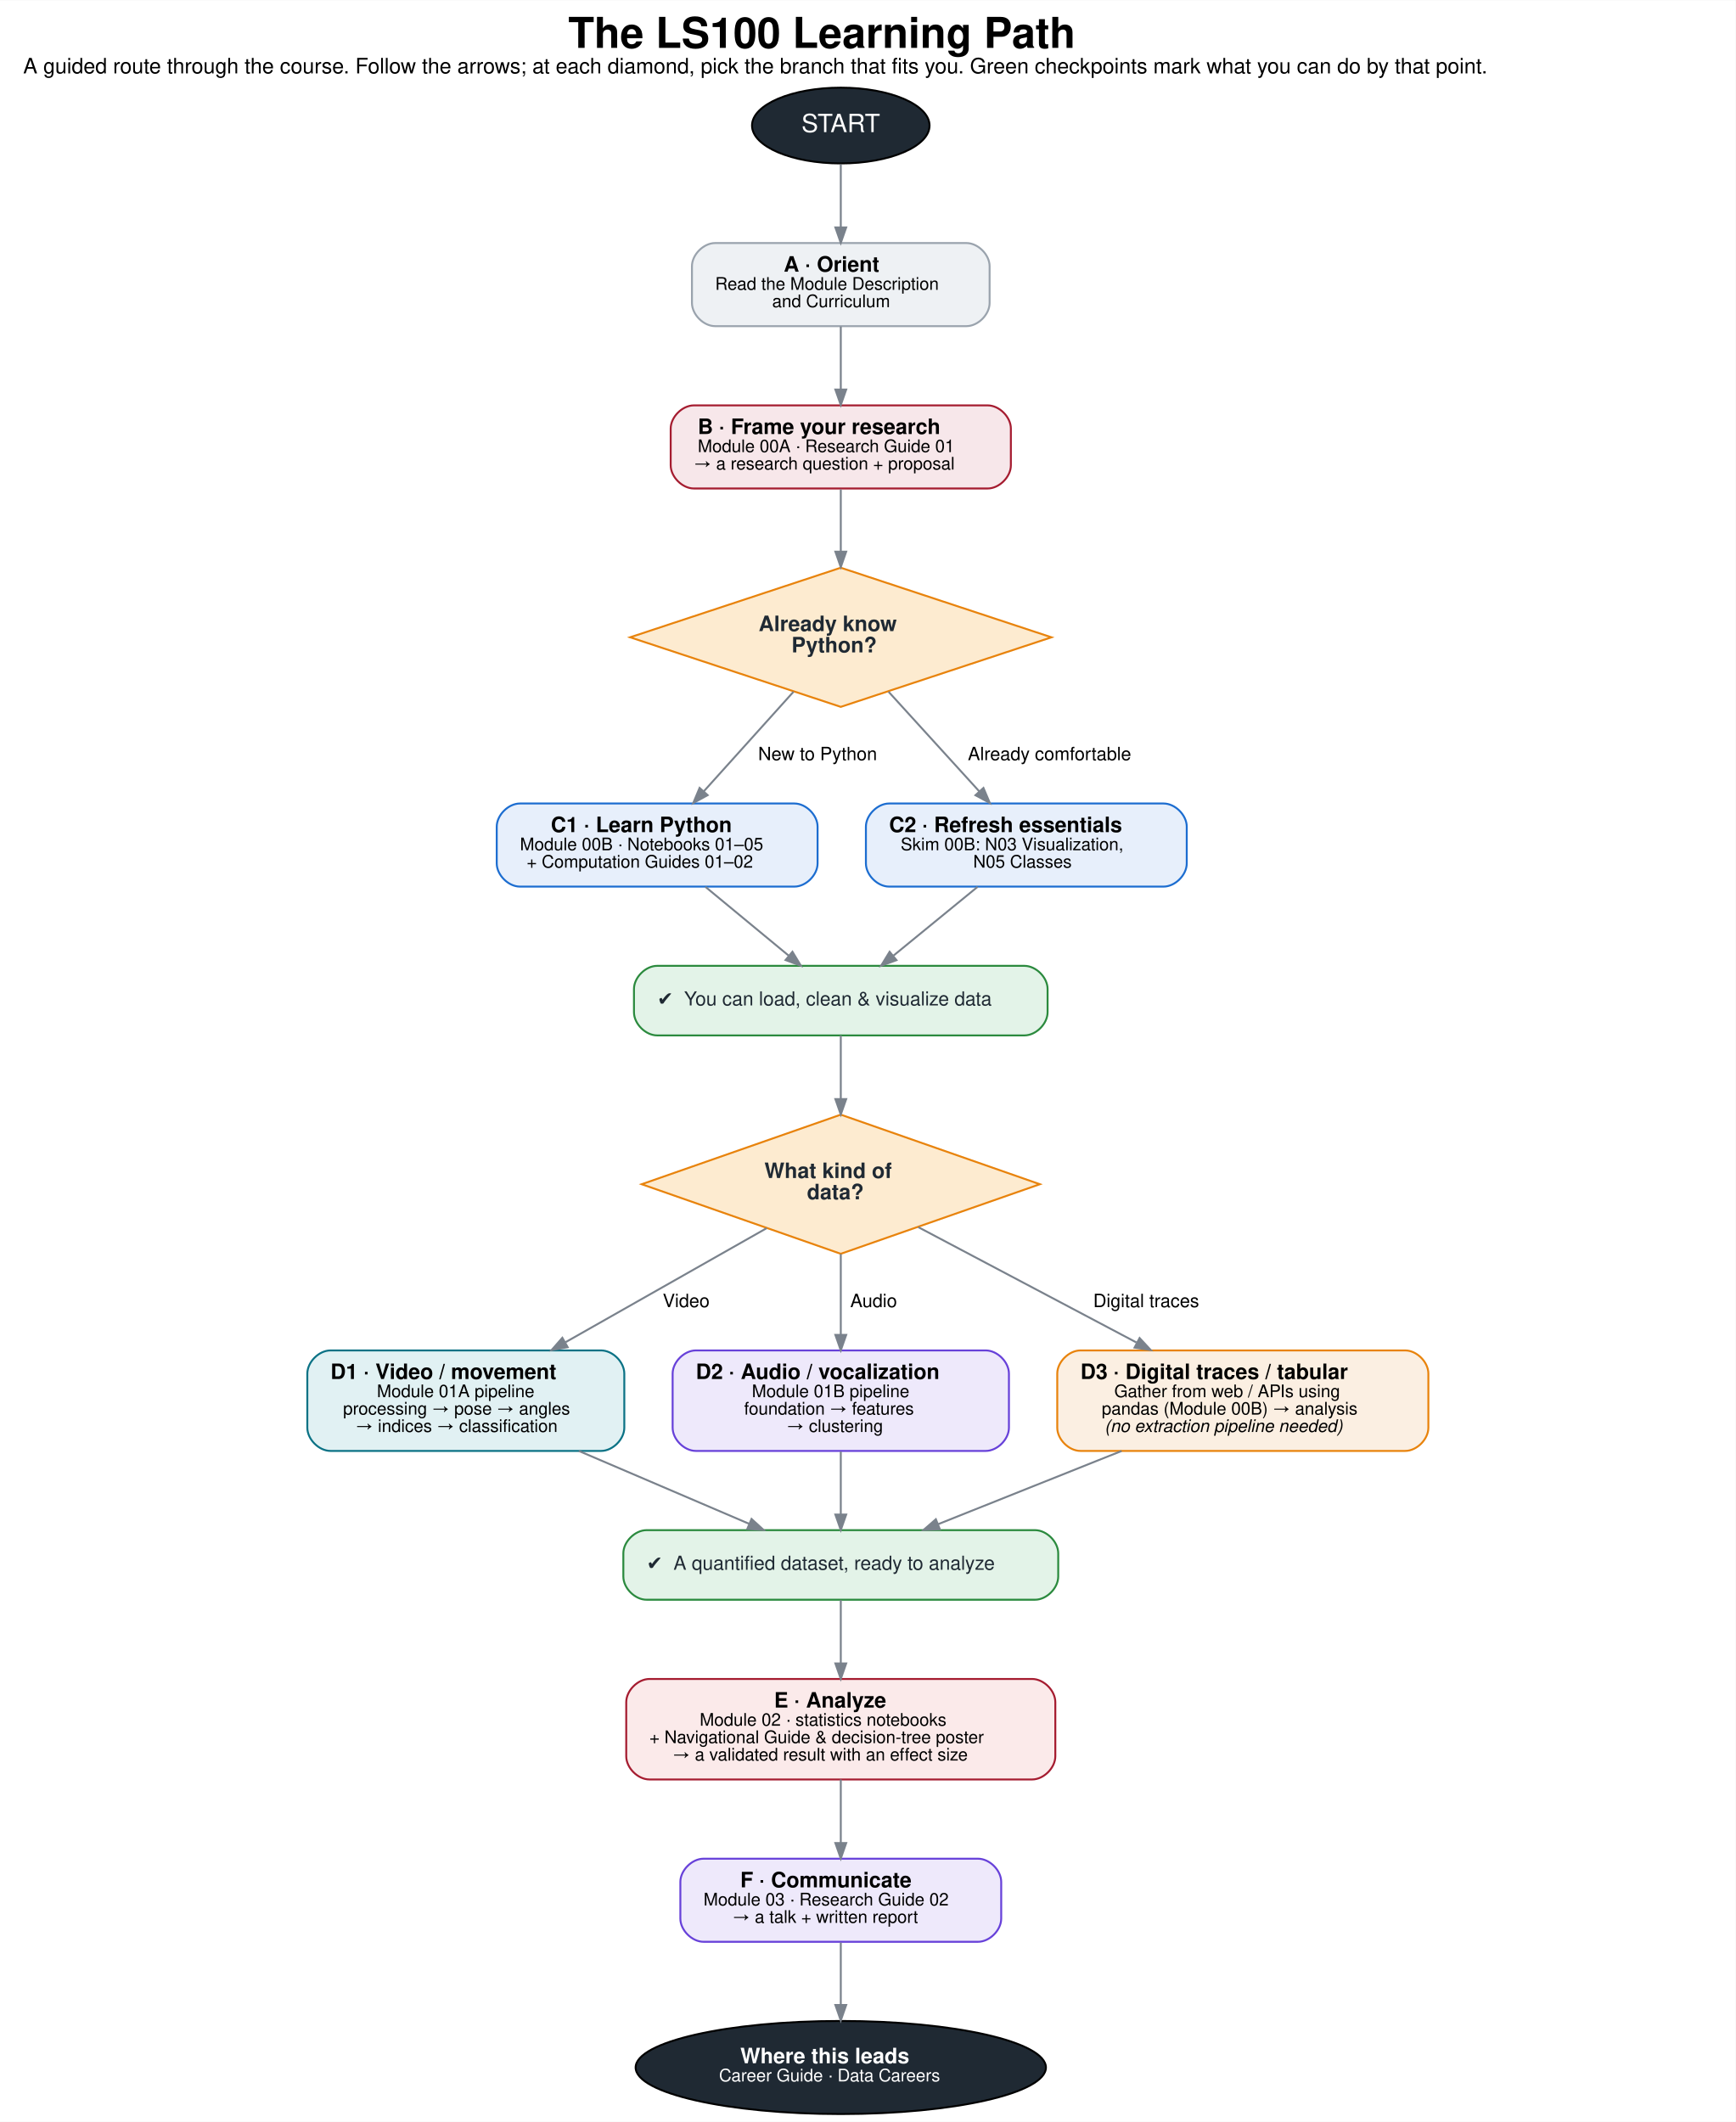
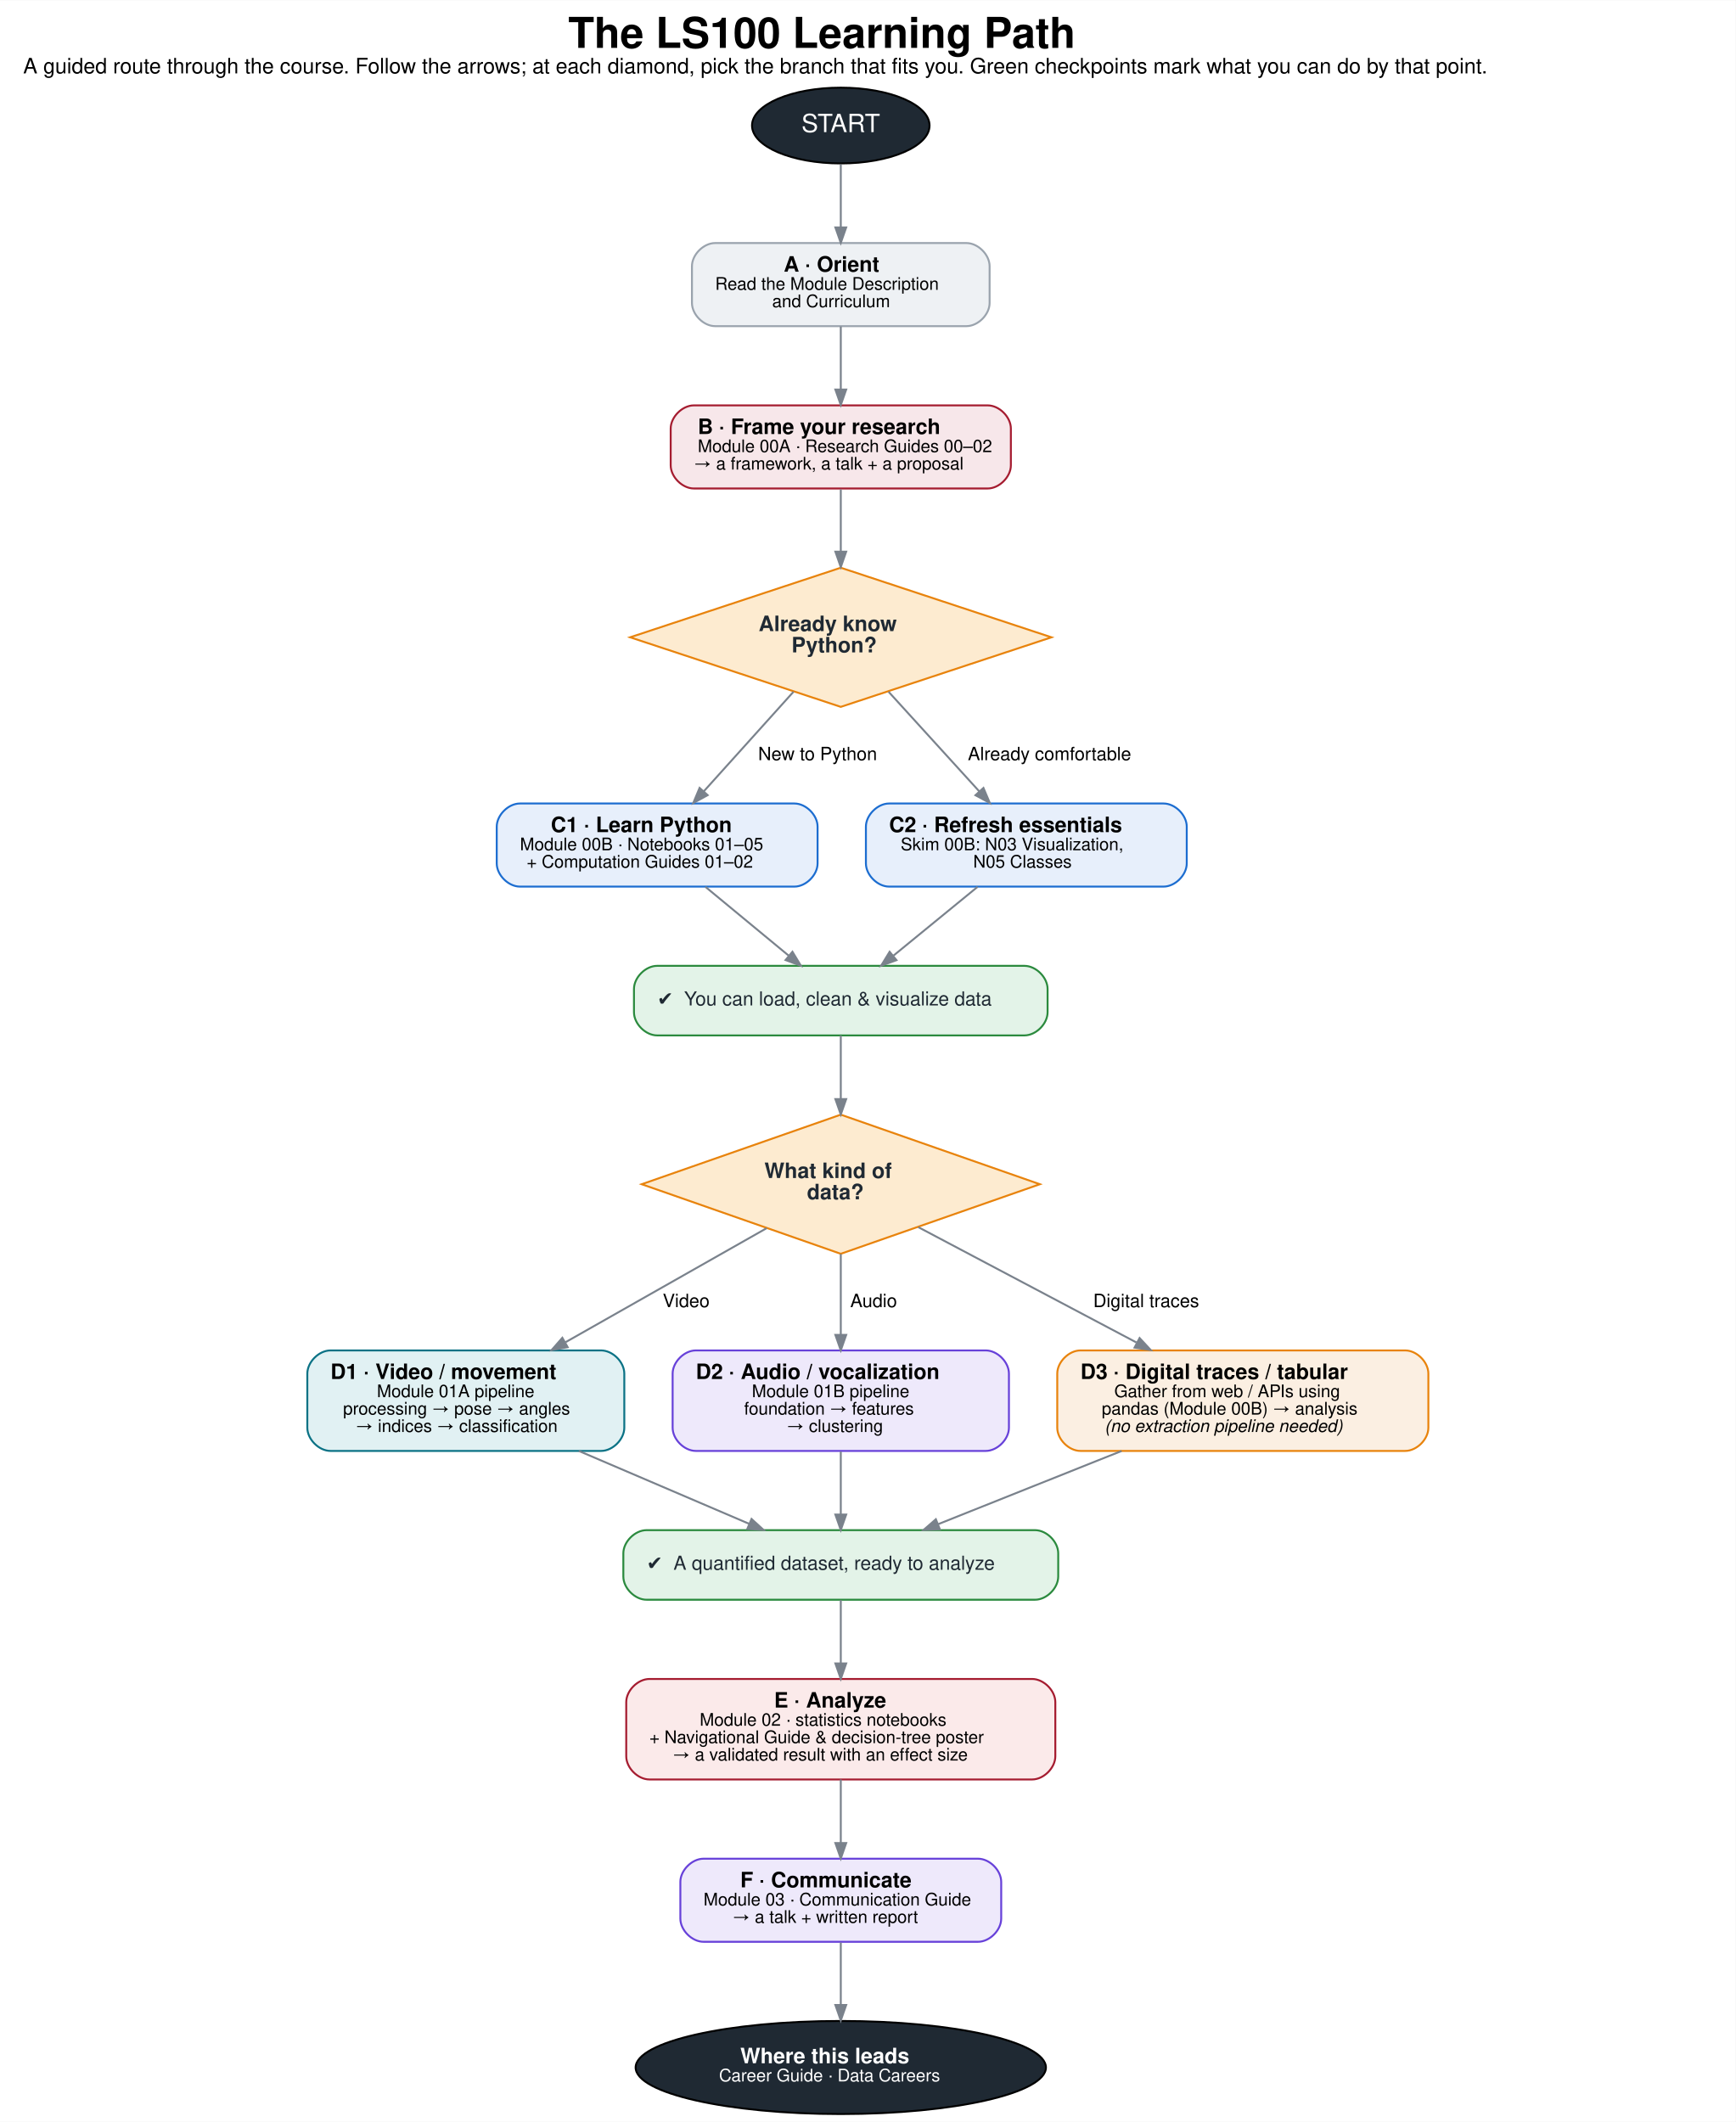
<svg xmlns="http://www.w3.org/2000/svg" width="898pt" height="1098pt" viewBox="0.00 0.00 898.00 1097.68">
  <g id="graph0" class="graph" transform="scale(1 1) rotate(0) translate(4 1093.68)">
    <polygon fill="white" stroke="transparent" points="-4,4 -4,-1093.68 894,-1093.68 894,4 -4,4" />
    <text text-anchor="start" x="290" y="-1069.08" font-family="Helvetica,sans-Serif" font-weight="bold" font-size="22.00">The LS100 Learning Path</text>
    <text text-anchor="start" x="8" y="-1055.88" font-family="Helvetica,sans-Serif" font-size="11.00">A guided route through the course. Follow the arrows; at each diamond, pick the branch that fits you. Green checkpoints mark what you can do by that point.</text>
    <g id="node1" class="node">
      <ellipse fill="#1f2933" stroke="black" cx="431" cy="-1028.88" rx="45.92" ry="19.6" />
      <text text-anchor="middle" x="431" y="-1025.48" font-family="Helvetica,sans-Serif" font-size="13.00" fill="white">START</text>
    </g>
    <g id="node2" class="node">
      <path fill="#eef1f4" stroke="#9aa3ad" d="M496,-968.08C496,-968.08 366,-968.08 366,-968.08 360,-968.08 354,-962.08 354,-956.08 354,-956.08 354,-937.08 354,-937.08 354,-931.08 360,-925.08 366,-925.08 366,-925.08 496,-925.08 496,-925.08 502,-925.08 508,-931.08 508,-937.08 508,-937.08 508,-956.08 508,-956.08 508,-962.08 502,-968.08 496,-968.08" />
      <text text-anchor="start" x="401.5" y="-953.28" font-family="Helvetica,sans-Serif" font-weight="bold" font-size="11.00">A · Orient</text>
      <text text-anchor="start" x="366" y="-943.88" font-family="Helvetica,sans-Serif" font-size="9.00">Read the Module Description</text>
      <text text-anchor="start" x="395.5" y="-934.88" font-family="Helvetica,sans-Serif" font-size="9.00">and Curriculum</text>
    </g>
    <g id="edge1" class="edge">
      <path fill="none" stroke="#7a828c" d="M431,-1008.85C431,-999.19 431,-987.25 431,-976.48" />
      <polygon fill="#7a828c" stroke="#7a828c" points="433.8,-976.16 431,-968.16 428.2,-976.16 433.8,-976.16" />
    </g>
    <g id="node3" class="node">
      <path fill="#f7e7ea" stroke="#a51c30" d="M507,-884.08C507,-884.08 355,-884.08 355,-884.08 349,-884.08 343,-878.08 343,-872.08 343,-872.08 343,-853.08 343,-853.08 343,-847.08 349,-841.08 355,-841.08 355,-841.08 507,-841.08 507,-841.08 513,-841.08 519,-847.08 519,-853.08 519,-853.08 519,-872.08 519,-872.08 519,-878.08 513,-884.08 507,-884.08" />
      <text text-anchor="start" x="357" y="-869.28" font-family="Helvetica,sans-Serif" font-weight="bold" font-size="11.00">B · Frame your research</text>
-       <text text-anchor="start" x="357" y="-859.88" font-family="Helvetica,sans-Serif" font-size="9.00">Module 00A · Research Guide 01</text>
-       <text text-anchor="start" x="355" y="-850.88" font-family="Helvetica,sans-Serif" font-size="9.00">→ a research question + proposal</text>
+       <text text-anchor="start" x="357" y="-859.88" font-family="Helvetica,sans-Serif" font-size="9.00">Module 00A · Research Guides 00–02</text>
+       <text text-anchor="start" x="355" y="-850.88" font-family="Helvetica,sans-Serif" font-size="9.00">→ a framework, a talk + a proposal</text>
    </g>
    <g id="edge2" class="edge">
      <path fill="none" stroke="#7a828c" d="M431,-924.89C431,-915.08 431,-903.2 431,-892.52" />
      <polygon fill="#7a828c" stroke="#7a828c" points="433.8,-892.27 431,-884.27 428.2,-892.27 433.8,-892.27" />
    </g>
    <g id="node4" class="node">
      <polygon fill="#fdebd0" stroke="#e8830c" points="431,-800.08 322,-764.08 431,-728.08 540,-764.08 431,-800.08" />
      <text text-anchor="start" x="388.5" y="-767.28" font-family="Helvetica,sans-Serif" font-weight="bold" font-size="11.00" fill="#1f2933">Already know</text>
      <text text-anchor="start" x="405.5" y="-756.28" font-family="Helvetica,sans-Serif" font-weight="bold" font-size="11.00" fill="#1f2933">Python?</text>
    </g>
    <g id="edge3" class="edge">
      <path fill="none" stroke="#7a828c" d="M431,-840.64C431,-831.19 431,-819.64 431,-808.45" />
      <polygon fill="#7a828c" stroke="#7a828c" points="433.8,-808.4 431,-800.4 428.2,-808.4 433.8,-808.4" />
    </g>
    <g id="node5" class="node">
      <path fill="#e7effb" stroke="#1c6dd0" d="M407,-678.08C407,-678.08 265,-678.08 265,-678.08 259,-678.08 253,-672.08 253,-666.08 253,-666.08 253,-647.08 253,-647.08 253,-641.08 259,-635.08 265,-635.08 265,-635.08 407,-635.08 407,-635.08 413,-635.08 419,-641.08 419,-647.08 419,-647.08 419,-666.08 419,-666.08 419,-672.08 413,-678.08 407,-678.08" />
      <text text-anchor="start" x="281" y="-663.28" font-family="Helvetica,sans-Serif" font-weight="bold" font-size="11.00">C1 · Learn Python</text>
      <text text-anchor="start" x="265" y="-653.88" font-family="Helvetica,sans-Serif" font-size="9.00">Module 00B · Notebooks 01–05</text>
      <text text-anchor="start" x="268.5" y="-644.88" font-family="Helvetica,sans-Serif" font-size="9.00">+ Computation Guides 01–02</text>
    </g>
    <g id="edge4" class="edge">
      <path fill="none" stroke="#7a828c" d="M406.54,-735.91C392.27,-720.07 374.34,-700.16 360.13,-684.38" />
      <polygon fill="#7a828c" stroke="#7a828c" points="362.12,-682.4 354.68,-678.33 357.95,-686.15 362.12,-682.4" />
      <text text-anchor="middle" x="419" y="-700.48" font-family="Helvetica,sans-Serif" font-size="9.50">  New to Python</text>
    </g>
    <g id="node6" class="node">
      <path fill="#e7effb" stroke="#1c6dd0" d="M598,-678.08C598,-678.08 456,-678.08 456,-678.08 450,-678.08 444,-672.08 444,-666.08 444,-666.08 444,-647.08 444,-647.08 444,-641.08 450,-635.08 456,-635.08 456,-635.08 598,-635.08 598,-635.08 604,-635.08 610,-641.08 610,-647.08 610,-647.08 610,-666.08 610,-666.08 610,-672.08 604,-678.08 598,-678.08" />
      <text text-anchor="start" x="456" y="-663.28" font-family="Helvetica,sans-Serif" font-weight="bold" font-size="11.00">C2 · Refresh essentials</text>
      <text text-anchor="start" x="462" y="-653.88" font-family="Helvetica,sans-Serif" font-size="9.00">Skim 00B: N03 Visualization,</text>
      <text text-anchor="start" x="499.5" y="-644.88" font-family="Helvetica,sans-Serif" font-size="9.00">N05 Classes</text>
    </g>
    <g id="edge5" class="edge">
      <path fill="none" stroke="#7a828c" d="M455.72,-735.91C470.14,-720.07 488.26,-700.16 502.62,-684.38" />
      <polygon fill="#7a828c" stroke="#7a828c" points="504.81,-686.13 508.12,-678.33 500.67,-682.36 504.81,-686.13" />
      <text text-anchor="middle" x="539" y="-700.48" font-family="Helvetica,sans-Serif" font-size="9.50">  Already comfortable</text>
    </g>
    <g id="node7" class="node">
      <path fill="#e3f3e8" stroke="#2b8a3e" d="M526,-594.08C526,-594.08 336,-594.08 336,-594.08 330,-594.08 324,-588.08 324,-582.08 324,-582.08 324,-570.08 324,-570.08 324,-564.08 330,-558.08 336,-558.08 336,-558.08 526,-558.08 526,-558.08 532,-558.08 538,-564.08 538,-570.08 538,-570.08 538,-582.08 538,-582.08 538,-588.08 532,-594.08 526,-594.08" />
      <text text-anchor="start" x="336" y="-573.58" font-family="Helvetica,sans-Serif" font-size="10.00" fill="#1f2933">✔  You can load, clean &amp; visualize data</text>
    </g>
    <g id="edge6" class="edge">
      <path fill="none" stroke="#7a828c" d="M360.96,-634.96C374.19,-624.03 390.45,-610.59 403.98,-599.41" />
      <polygon fill="#7a828c" stroke="#7a828c" points="405.99,-601.38 410.37,-594.13 402.42,-597.07 405.99,-601.38" />
    </g>
    <g id="edge7" class="edge">
      <path fill="none" stroke="#7a828c" d="M501.78,-634.96C488.41,-624.03 471.97,-610.59 458.31,-599.41" />
      <polygon fill="#7a828c" stroke="#7a828c" points="459.81,-597.03 451.85,-594.13 456.27,-601.36 459.81,-597.03" />
    </g>
    <g id="node8" class="node">
      <polygon fill="#fdebd0" stroke="#e8830c" points="431,-517.08 328,-481.08 431,-445.08 534,-481.08 431,-517.08" />
      <text text-anchor="start" x="391.5" y="-484.28" font-family="Helvetica,sans-Serif" font-weight="bold" font-size="11.00" fill="#1f2933">What kind of</text>
      <text text-anchor="start" x="413.5" y="-473.28" font-family="Helvetica,sans-Serif" font-weight="bold" font-size="11.00" fill="#1f2933">data?</text>
    </g>
    <g id="edge8" class="edge">
      <path fill="none" stroke="#7a828c" d="M431,-558.03C431,-548.83 431,-537.02 431,-525.46" />
      <polygon fill="#7a828c" stroke="#7a828c" points="433.8,-525.14 431,-517.14 428.2,-525.14 433.8,-525.14" />
    </g>
    <g id="node9" class="node">
      <path fill="#e1f1f3" stroke="#0b7285" d="M307,-395.08C307,-395.08 167,-395.08 167,-395.08 161,-395.08 155,-389.08 155,-383.08 155,-383.08 155,-355.08 155,-355.08 155,-349.08 161,-343.08 167,-343.08 167,-343.08 307,-343.08 307,-343.08 313,-343.08 319,-349.08 319,-355.08 319,-355.08 319,-383.08 319,-383.08 319,-389.08 313,-395.08 307,-395.08" />
      <text text-anchor="start" x="167" y="-380.28" font-family="Helvetica,sans-Serif" font-weight="bold" font-size="11.00">D1 · Video / movement</text>
      <text text-anchor="start" x="191" y="-370.88" font-family="Helvetica,sans-Serif" font-size="9.00">Module 01A pipeline</text>
      <text text-anchor="start" x="173.5" y="-361.88" font-family="Helvetica,sans-Serif" font-size="9.00">processing → pose → angles</text>
      <text text-anchor="start" x="180" y="-352.88" font-family="Helvetica,sans-Serif" font-size="9.00">→ indices → classification</text>
    </g>
    <g id="edge9" class="edge">
      <path fill="none" stroke="#7a828c" d="M392.67,-458.35C362.9,-441.47 321.32,-417.89 288.62,-399.35" />
      <polygon fill="#7a828c" stroke="#7a828c" points="289.7,-396.75 281.36,-395.24 286.94,-401.62 289.7,-396.75" />
      <text text-anchor="middle" x="351" y="-417.48" font-family="Helvetica,sans-Serif" font-size="9.50">  Video</text>
    </g>
    <g id="node10" class="node">
      <path fill="#eee9fb" stroke="#6741d9" d="M506,-395.08C506,-395.08 356,-395.08 356,-395.08 350,-395.08 344,-389.08 344,-383.08 344,-383.08 344,-355.08 344,-355.08 344,-349.08 350,-343.08 356,-343.08 356,-343.08 506,-343.08 506,-343.08 512,-343.08 518,-349.08 518,-355.08 518,-355.08 518,-383.08 518,-383.08 518,-389.08 512,-395.08 506,-395.08" />
      <text text-anchor="start" x="356" y="-380.28" font-family="Helvetica,sans-Serif" font-weight="bold" font-size="11.00">D2 · Audio / vocalization</text>
      <text text-anchor="start" x="385" y="-370.88" font-family="Helvetica,sans-Serif" font-size="9.00">Module 01B pipeline</text>
      <text text-anchor="start" x="381" y="-361.88" font-family="Helvetica,sans-Serif" font-size="9.00">foundation → features</text>
      <text text-anchor="start" x="403" y="-352.88" font-family="Helvetica,sans-Serif" font-size="9.00">→ clustering</text>
    </g>
    <g id="edge10" class="edge">
      <path fill="none" stroke="#7a828c" d="M431,-444.98C431,-431.67 431,-416.57 431,-403.43" />
      <polygon fill="#7a828c" stroke="#7a828c" points="433.8,-403.11 431,-395.11 428.2,-403.11 433.8,-403.11" />
      <text text-anchor="middle" x="448" y="-417.48" font-family="Helvetica,sans-Serif" font-size="9.50">  Audio</text>
    </g>
    <g id="node11" class="node">
      <path fill="#fbefe2" stroke="#e8830c" d="M723,-395.08C723,-395.08 555,-395.08 555,-395.08 549,-395.08 543,-389.08 543,-383.08 543,-383.08 543,-355.08 543,-355.08 543,-349.08 549,-343.08 555,-343.08 555,-343.08 723,-343.08 723,-343.08 729,-343.08 735,-349.08 735,-355.08 735,-355.08 735,-383.08 735,-383.08 735,-389.08 729,-395.08 723,-395.08" />
      <text text-anchor="start" x="555" y="-380.28" font-family="Helvetica,sans-Serif" font-weight="bold" font-size="11.00">D3 · Digital traces / tabular</text>
      <text text-anchor="start" x="572.5" y="-370.88" font-family="Helvetica,sans-Serif" font-size="9.00">Gather from web / APIs using</text>
      <text text-anchor="start" x="566" y="-361.88" font-family="Helvetica,sans-Serif" font-size="9.00">pandas (Module 00B) → analysis</text>
      <text text-anchor="start" x="567.5" y="-352.88" font-family="Helvetica,sans-Serif" font-style="italic" font-size="9.00">(no extraction pipeline needed)</text>
    </g>
    <g id="edge11" class="edge">
      <path fill="none" stroke="#7a828c" d="M471.1,-458.87C503.18,-441.91 548.48,-417.95 583.95,-399.2" />
      <polygon fill="#7a828c" stroke="#7a828c" points="585.6,-401.49 591.36,-395.28 582.98,-396.54 585.6,-401.49" />
      <text text-anchor="middle" x="589" y="-417.48" font-family="Helvetica,sans-Serif" font-size="9.50">  Digital traces</text>
    </g>
    <g id="node12" class="node">
      <path fill="#e3f3e8" stroke="#2b8a3e" d="M531.5,-302.08C531.5,-302.08 330.5,-302.08 330.5,-302.08 324.5,-302.08 318.5,-296.08 318.5,-290.08 318.5,-290.08 318.5,-278.08 318.5,-278.08 318.5,-272.08 324.5,-266.08 330.5,-266.08 330.5,-266.08 531.5,-266.08 531.5,-266.08 537.5,-266.08 543.5,-272.08 543.5,-278.08 543.5,-278.08 543.5,-290.08 543.5,-290.08 543.5,-296.08 537.5,-302.08 531.5,-302.08" />
      <text text-anchor="start" x="330.5" y="-281.58" font-family="Helvetica,sans-Serif" font-size="10.00" fill="#1f2933">✔  A quantified dataset, ready to analyze</text>
    </g>
    <g id="edge12" class="edge">
      <path fill="none" stroke="#7a828c" d="M295.47,-343.07C323.6,-331.03 356.89,-316.79 383.43,-305.43" />
      <polygon fill="#7a828c" stroke="#7a828c" points="384.83,-307.88 391.09,-302.16 382.63,-302.73 384.83,-307.88" />
    </g>
    <g id="edge13" class="edge">
      <path fill="none" stroke="#7a828c" d="M431,-342.73C431,-332.45 431,-320.6 431,-310.34" />
      <polygon fill="#7a828c" stroke="#7a828c" points="433.8,-310.15 431,-302.15 428.2,-310.15 433.8,-310.15" />
    </g>
    <g id="edge14" class="edge">
      <path fill="none" stroke="#7a828c" d="M576.31,-343.07C545.9,-330.93 509.85,-316.55 481.27,-305.14" />
      <polygon fill="#7a828c" stroke="#7a828c" points="482.26,-302.52 473.79,-302.16 480.19,-307.73 482.26,-302.52" />
    </g>
    <g id="node13" class="node">
      <path fill="#fbeaea" stroke="#a51c30" d="M530,-225.08C530,-225.08 332,-225.08 332,-225.08 326,-225.08 320,-219.08 320,-213.08 320,-213.08 320,-185.08 320,-185.08 320,-179.08 326,-173.08 332,-173.08 332,-173.08 530,-173.08 530,-173.08 536,-173.08 542,-179.08 542,-185.08 542,-185.08 542,-213.08 542,-213.08 542,-219.08 536,-225.08 530,-225.08" />
      <text text-anchor="start" x="396.5" y="-210.28" font-family="Helvetica,sans-Serif" font-weight="bold" font-size="11.00">E · Analyze</text>
      <text text-anchor="start" x="358" y="-200.88" font-family="Helvetica,sans-Serif" font-size="9.00">Module 02 · statistics notebooks</text>
      <text text-anchor="start" x="332" y="-191.88" font-family="Helvetica,sans-Serif" font-size="9.00">+ Navigational Guide &amp; decision-tree poster</text>
      <text text-anchor="start" x="344" y="-182.88" font-family="Helvetica,sans-Serif" font-size="9.00">→ a validated result with an effect size</text>
    </g>
    <g id="edge15" class="edge">
      <path fill="none" stroke="#7a828c" d="M431,-265.89C431,-256.5 431,-244.56 431,-233.43" />
      <polygon fill="#7a828c" stroke="#7a828c" points="433.8,-233.13 431,-225.13 428.2,-233.13 433.8,-233.13" />
    </g>
    <g id="node14" class="node">
      <path fill="#eee9fb" stroke="#6741d9" d="M502,-132.08C502,-132.08 360,-132.08 360,-132.08 354,-132.08 348,-126.08 348,-120.08 348,-120.08 348,-101.08 348,-101.08 348,-95.08 354,-89.08 360,-89.08 360,-89.08 502,-89.08 502,-89.08 508,-89.08 514,-95.08 514,-101.08 514,-101.08 514,-120.08 514,-120.08 514,-126.08 508,-132.08 502,-132.08" />
      <text text-anchor="start" x="379" y="-117.28" font-family="Helvetica,sans-Serif" font-weight="bold" font-size="11.00">F · Communicate</text>
-       <text text-anchor="start" x="360" y="-107.88" font-family="Helvetica,sans-Serif" font-size="9.00">Module 03 · Research Guide 02</text>
+       <text text-anchor="start" x="360" y="-107.88" font-family="Helvetica,sans-Serif" font-size="9.00">Module 03 · Communication Guide</text>
      <text text-anchor="start" x="375" y="-98.88" font-family="Helvetica,sans-Serif" font-size="9.00">→ a talk + written report</text>
    </g>
    <g id="edge16" class="edge">
      <path fill="none" stroke="#7a828c" d="M431,-173.06C431,-162.83 431,-150.92 431,-140.33" />
      <polygon fill="#7a828c" stroke="#7a828c" points="433.8,-140.18 431,-132.18 428.2,-140.18 433.8,-140.18" />
    </g>
    <g id="node15" class="node">
      <ellipse fill="#1f2933" stroke="black" cx="431" cy="-24.04" rx="106.13" ry="24.08" />
      <text text-anchor="start" x="379" y="-26.24" font-family="Helvetica,sans-Serif" font-weight="bold" font-size="11.00" fill="white">Where this leads</text>
      <text text-anchor="start" x="368" y="-16.84" font-family="Helvetica,sans-Serif" font-size="9.00" fill="white">Career Guide · Data Careers</text>
    </g>
    <g id="edge17" class="edge">
      <path fill="none" stroke="#7a828c" d="M431,-88.69C431,-79.04 431,-67.38 431,-56.69" />
      <polygon fill="#7a828c" stroke="#7a828c" points="433.8,-56.38 431,-48.38 428.2,-56.38 433.8,-56.38" />
    </g>
  </g>
</svg>
